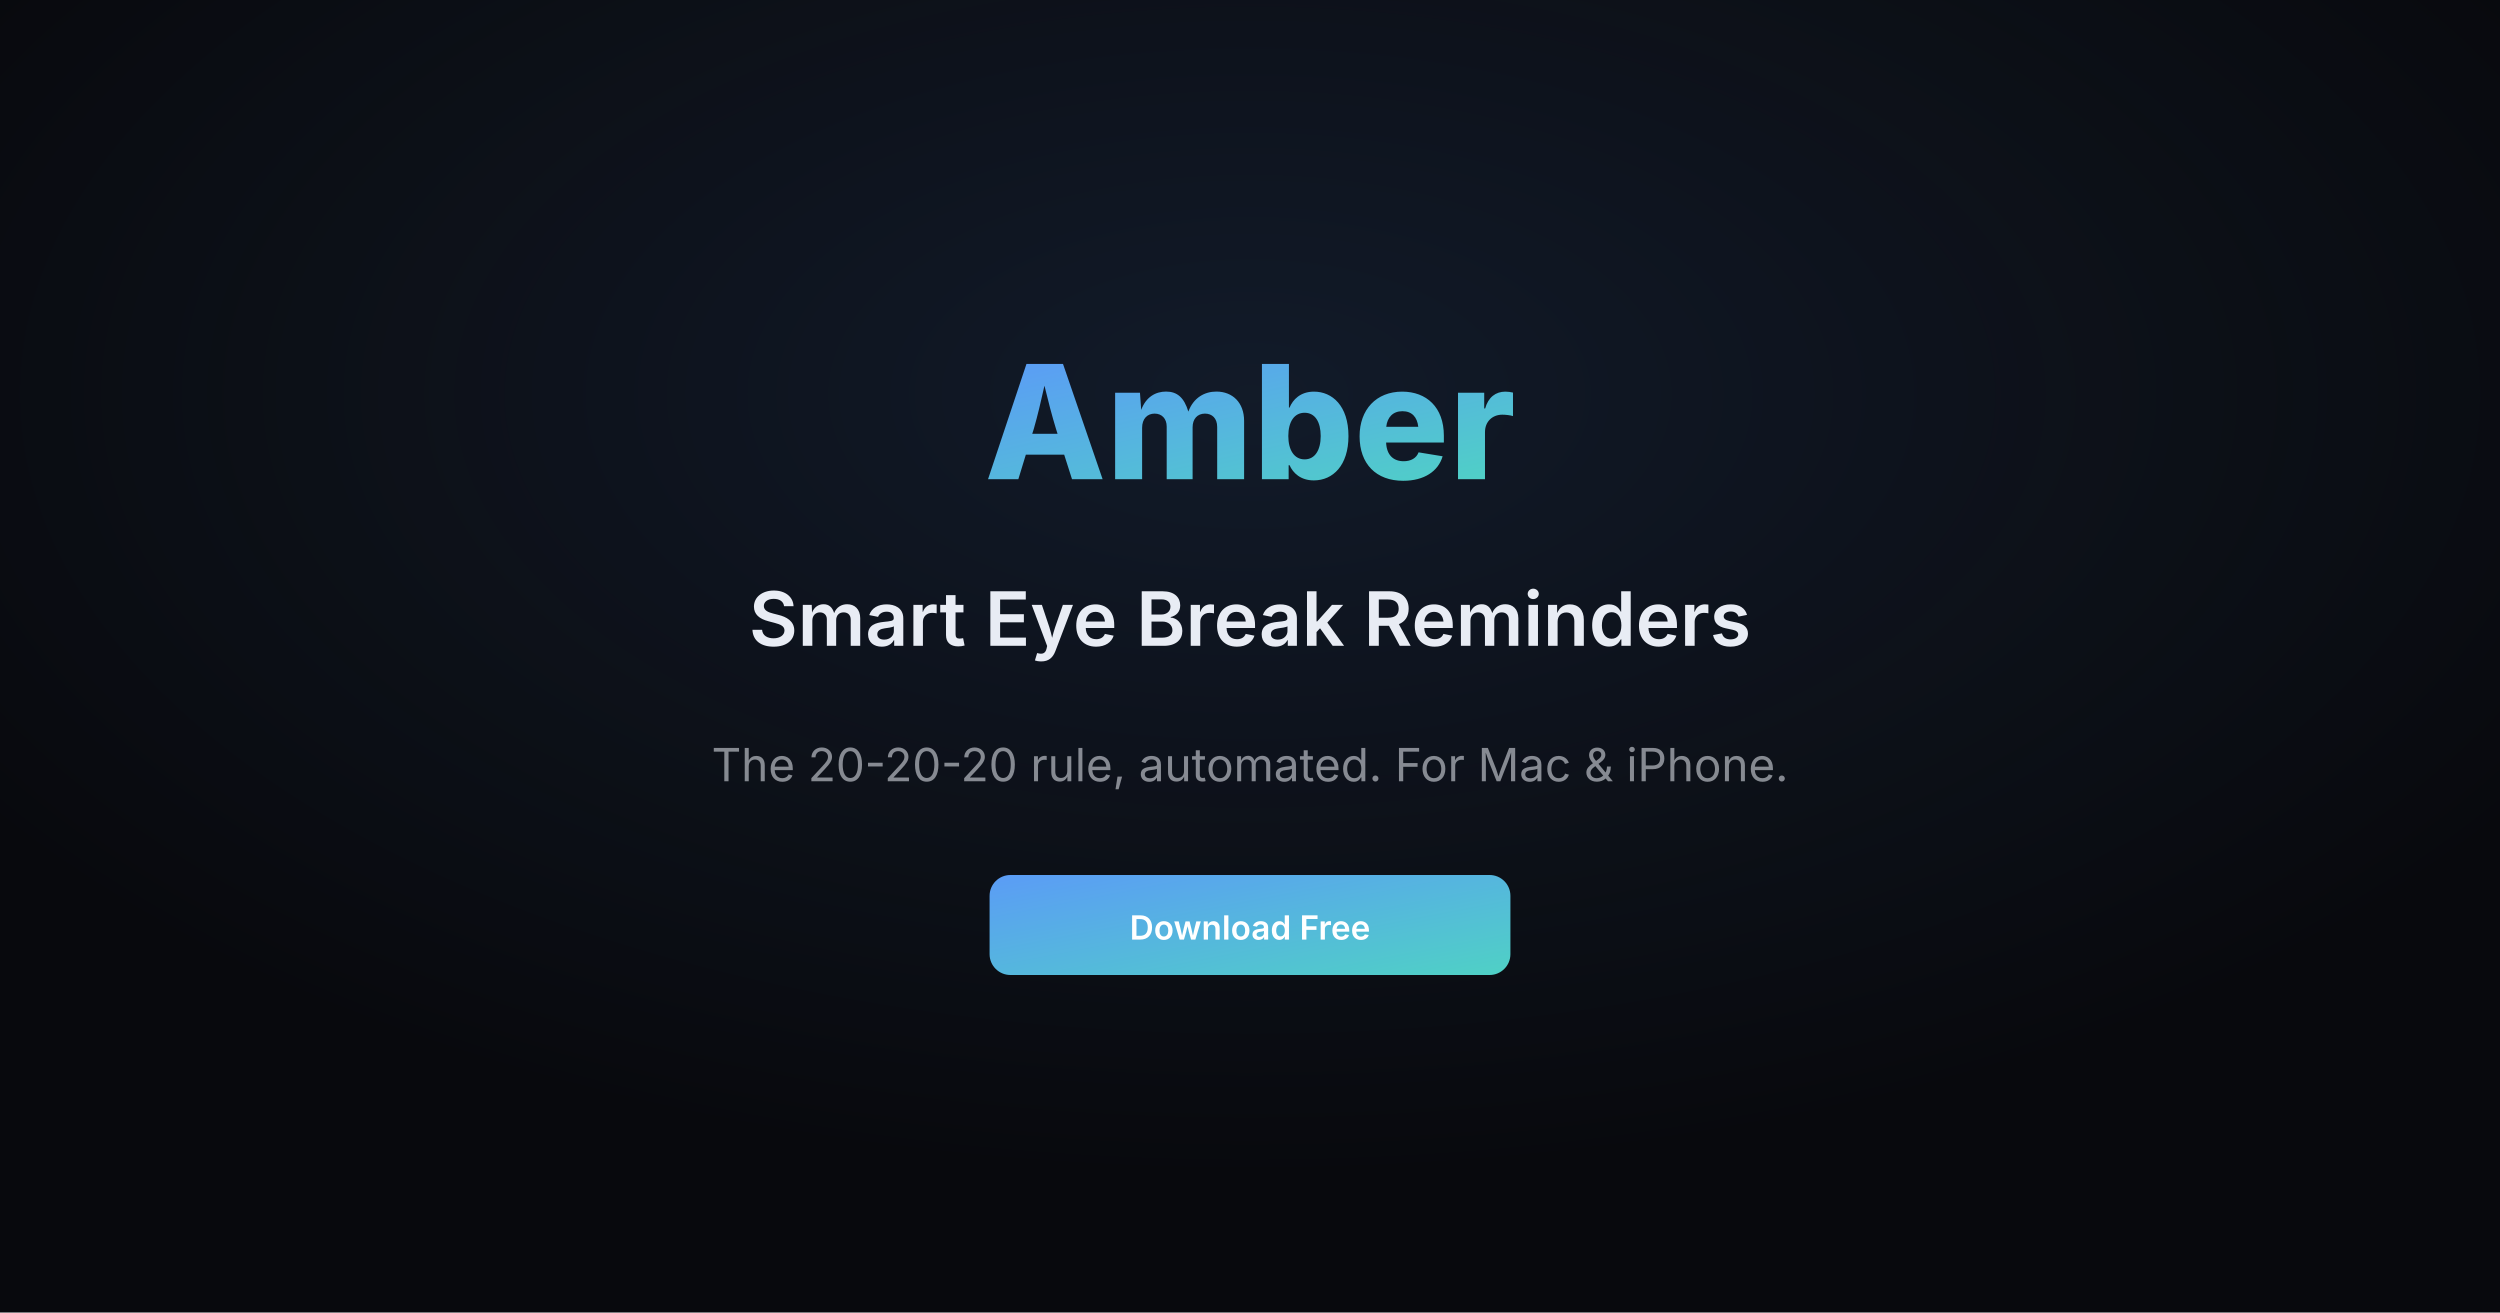
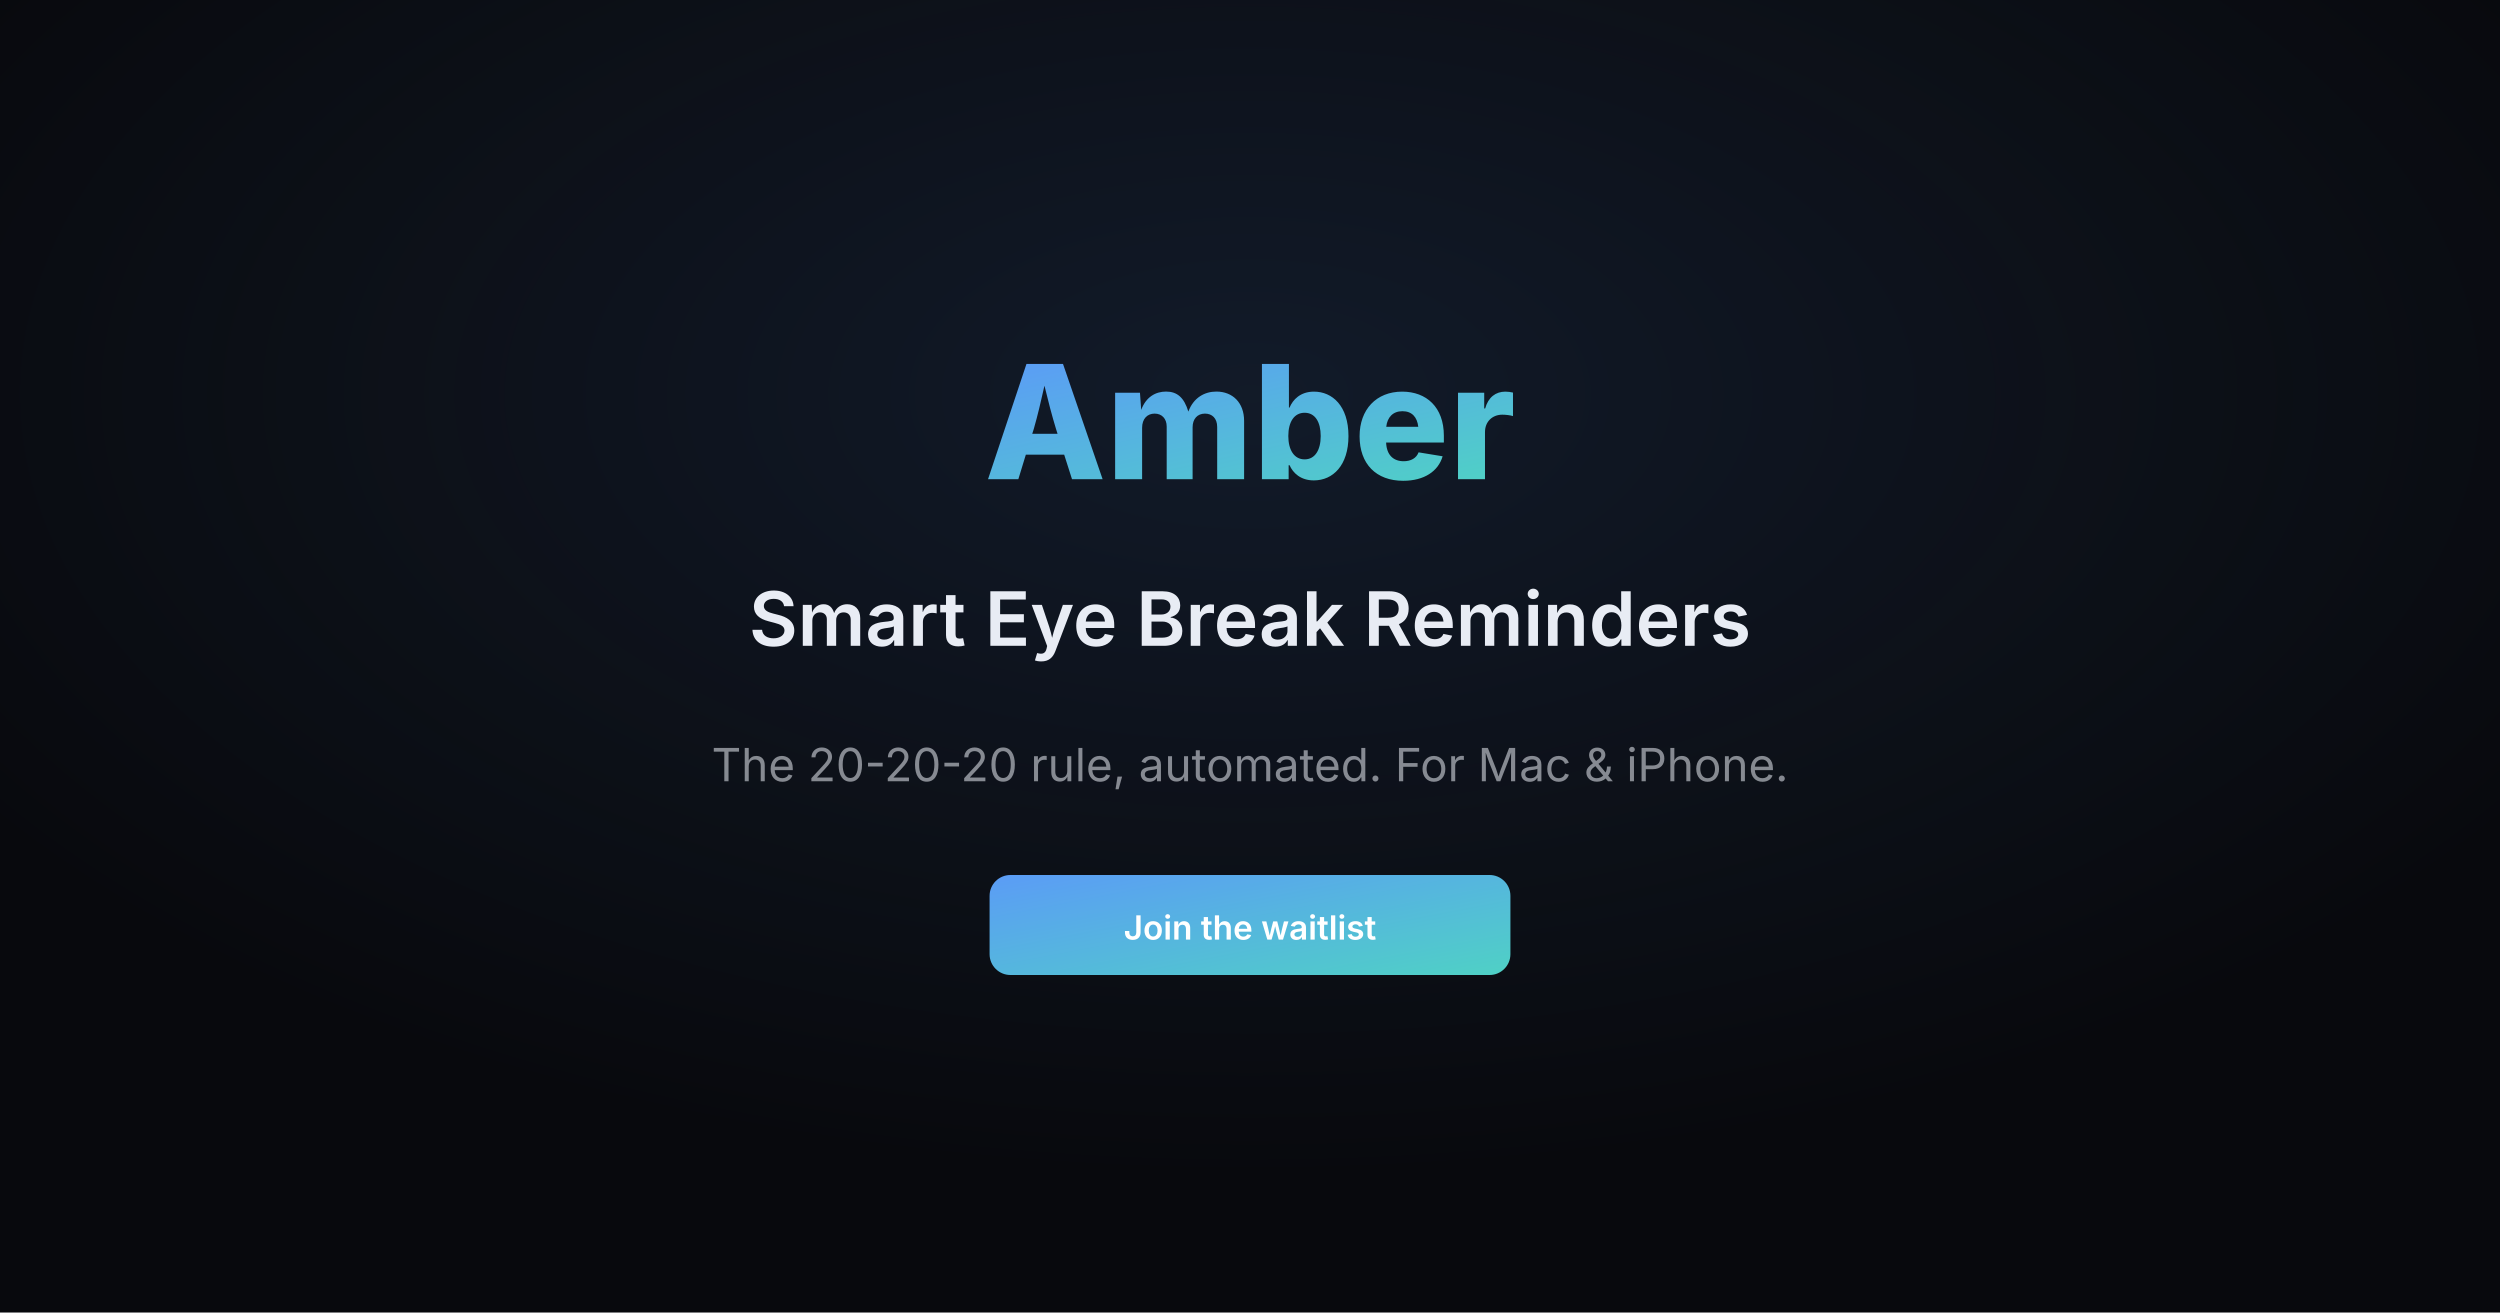
<svg xmlns="http://www.w3.org/2000/svg" width="1200" height="630" viewBox="0 0 1200 630">
  <defs>
    <linearGradient id="grad" x1="0%" y1="0%" x2="100%" y2="100%">
      <stop offset="0%" style="stop-color:#5b9cf6" />
      <stop offset="100%" style="stop-color:#4fd1c5" />
    </linearGradient>
    <radialGradient id="glow" cx="50%" cy="30%" r="60%">
      <stop offset="0%" style="stop-color:rgba(91,156,246,0.12)" />
      <stop offset="100%" style="stop-color:rgba(91,156,246,0)" />
    </radialGradient>
  </defs>
  <rect width="1200" height="630" fill="#08090d" />
  <rect width="1200" height="630" fill="url(#glow)" />
  <text x="600" y="230" text-anchor="middle" font-family="-apple-system, sans-serif" font-size="76" font-weight="800" fill="url(#grad)">Amber</text>
  <text x="600" y="310" text-anchor="middle" font-family="-apple-system, sans-serif" font-size="36" font-weight="600" fill="#e8ecf4">Smart Eye Break Reminders</text>
  <text x="600" y="375" text-anchor="middle" font-family="-apple-system, sans-serif" font-size="22" font-weight="400" fill="rgba(232,236,244,0.55)">The 20-20-20 rule, automated. For Mac &amp; iPhone.</text>
  <rect x="475" y="420" width="250" height="48" rx="10" fill="url(#grad)" />
-   <text x="600" y="451" text-anchor="middle" font-family="-apple-system, sans-serif" font-size="16" font-weight="600" fill="#fff">Download Free</text>
+   <text x="600" y="451" text-anchor="middle" font-family="-apple-system, sans-serif" font-size="16" font-weight="600" fill="#fff">Join the waitlist</text>
</svg>
